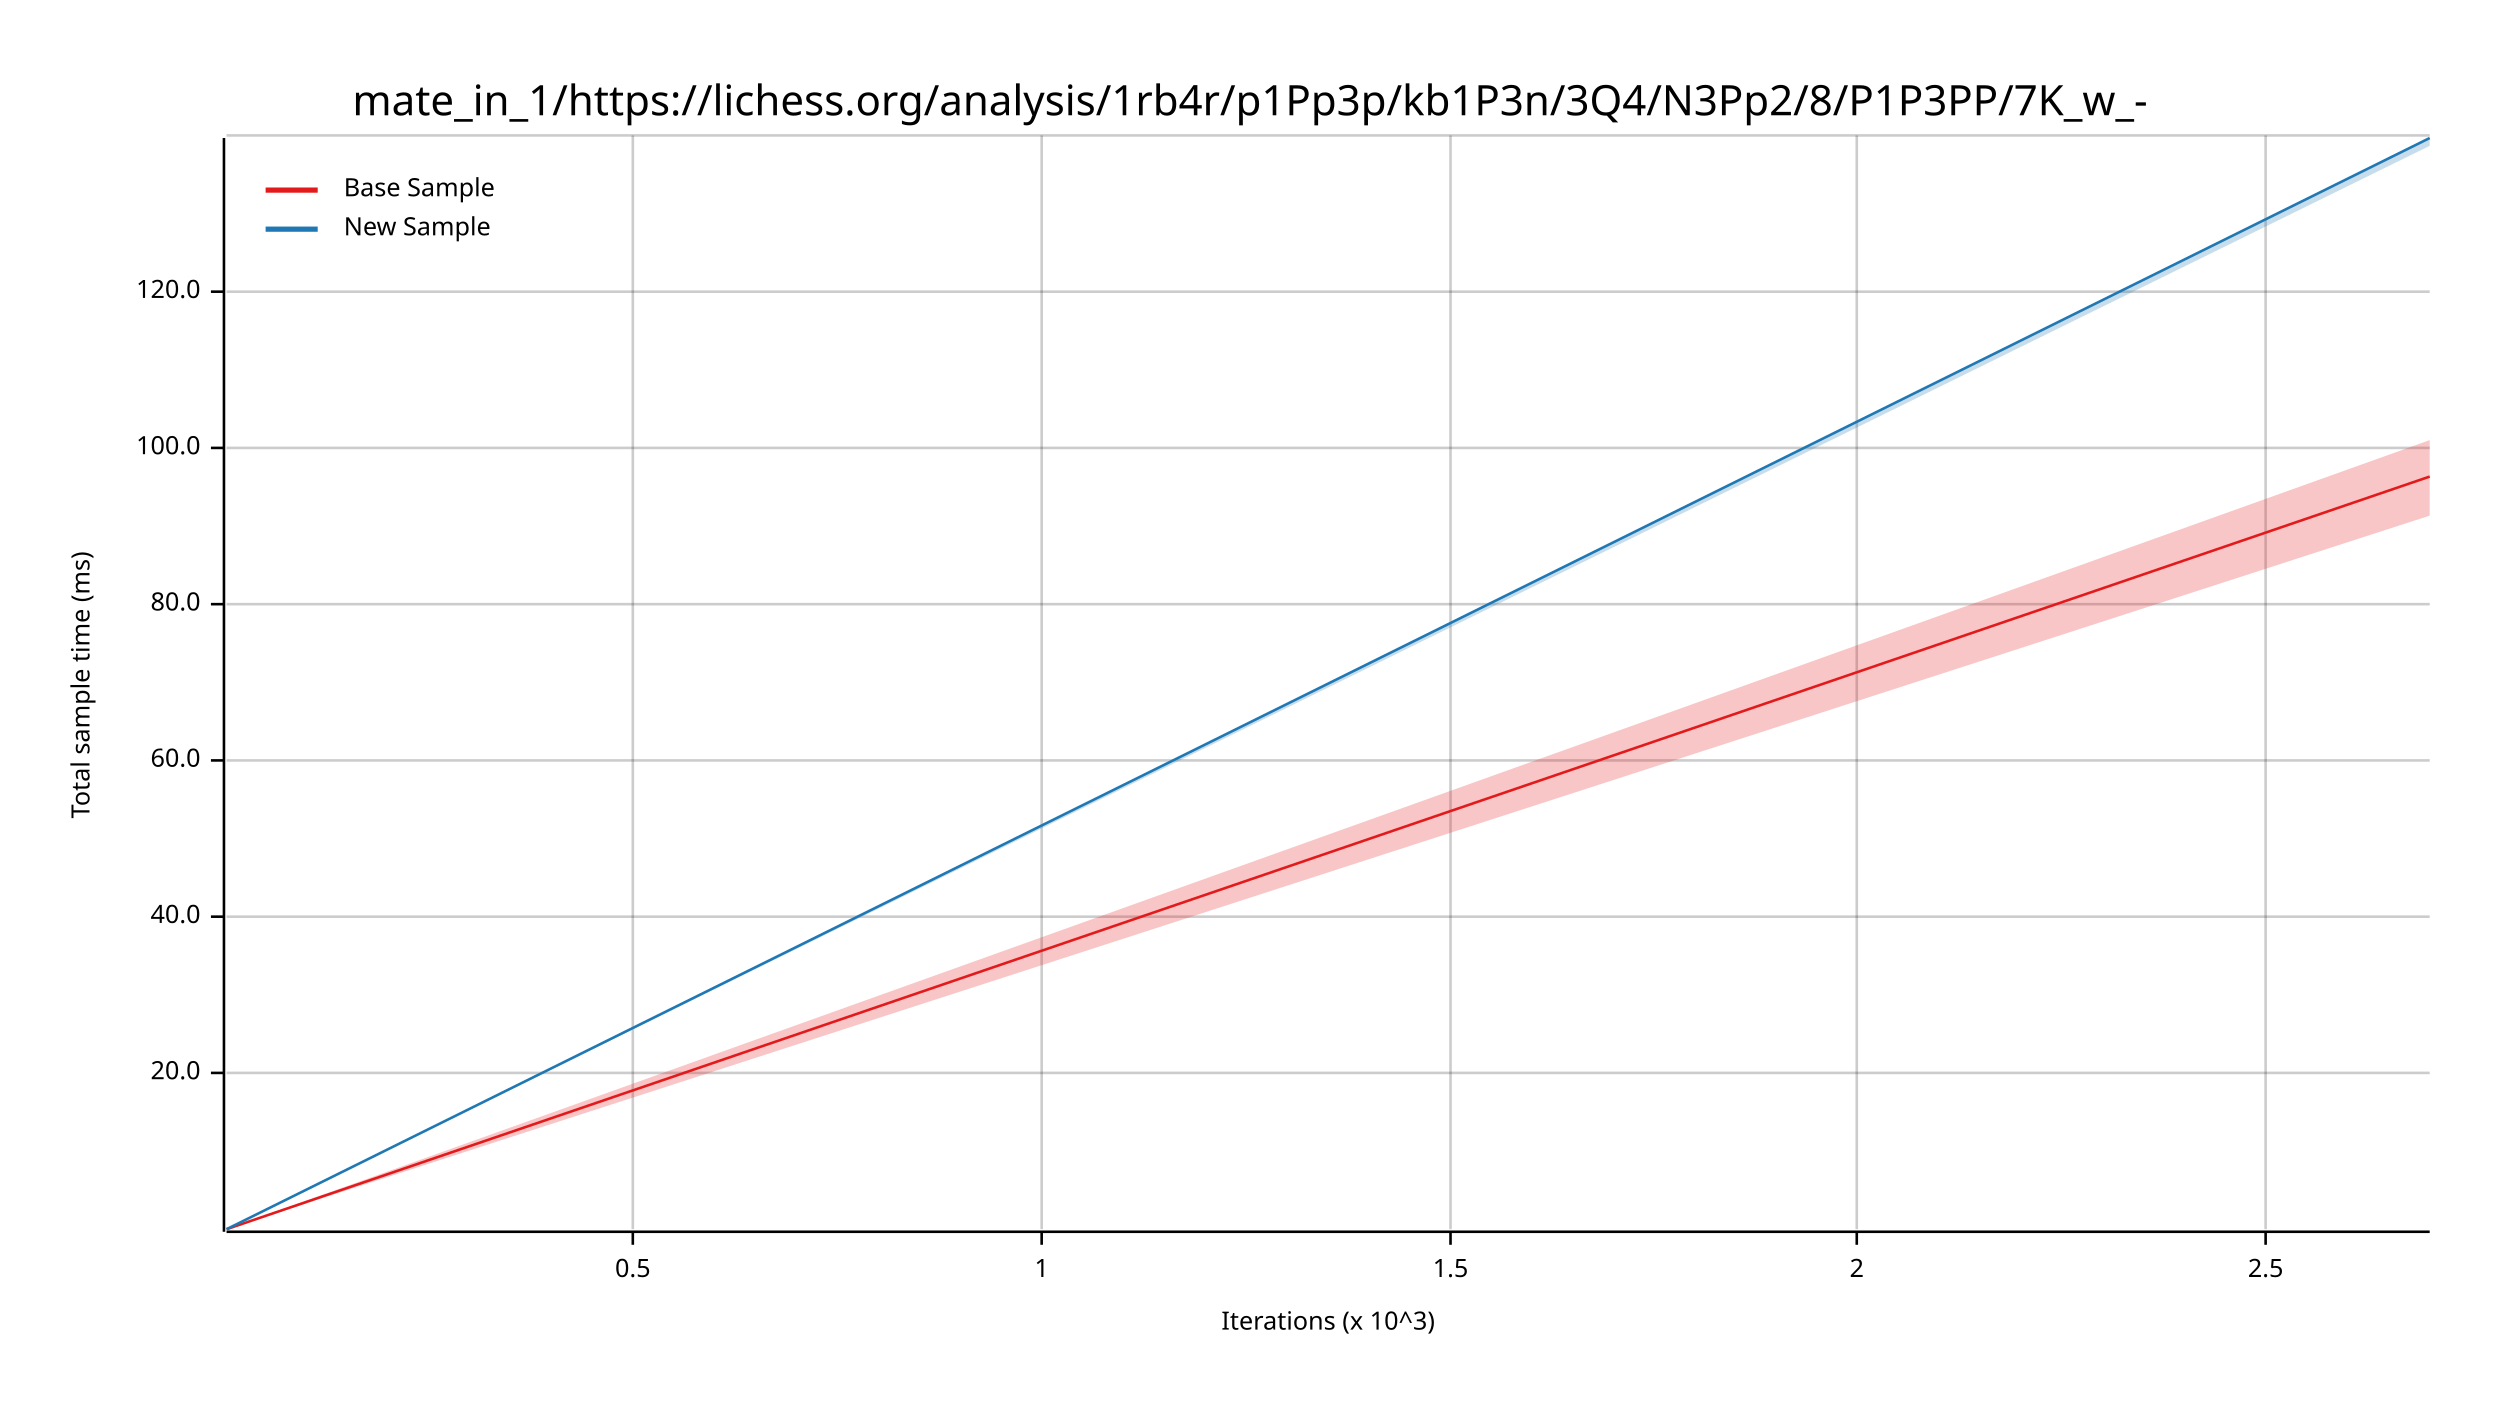
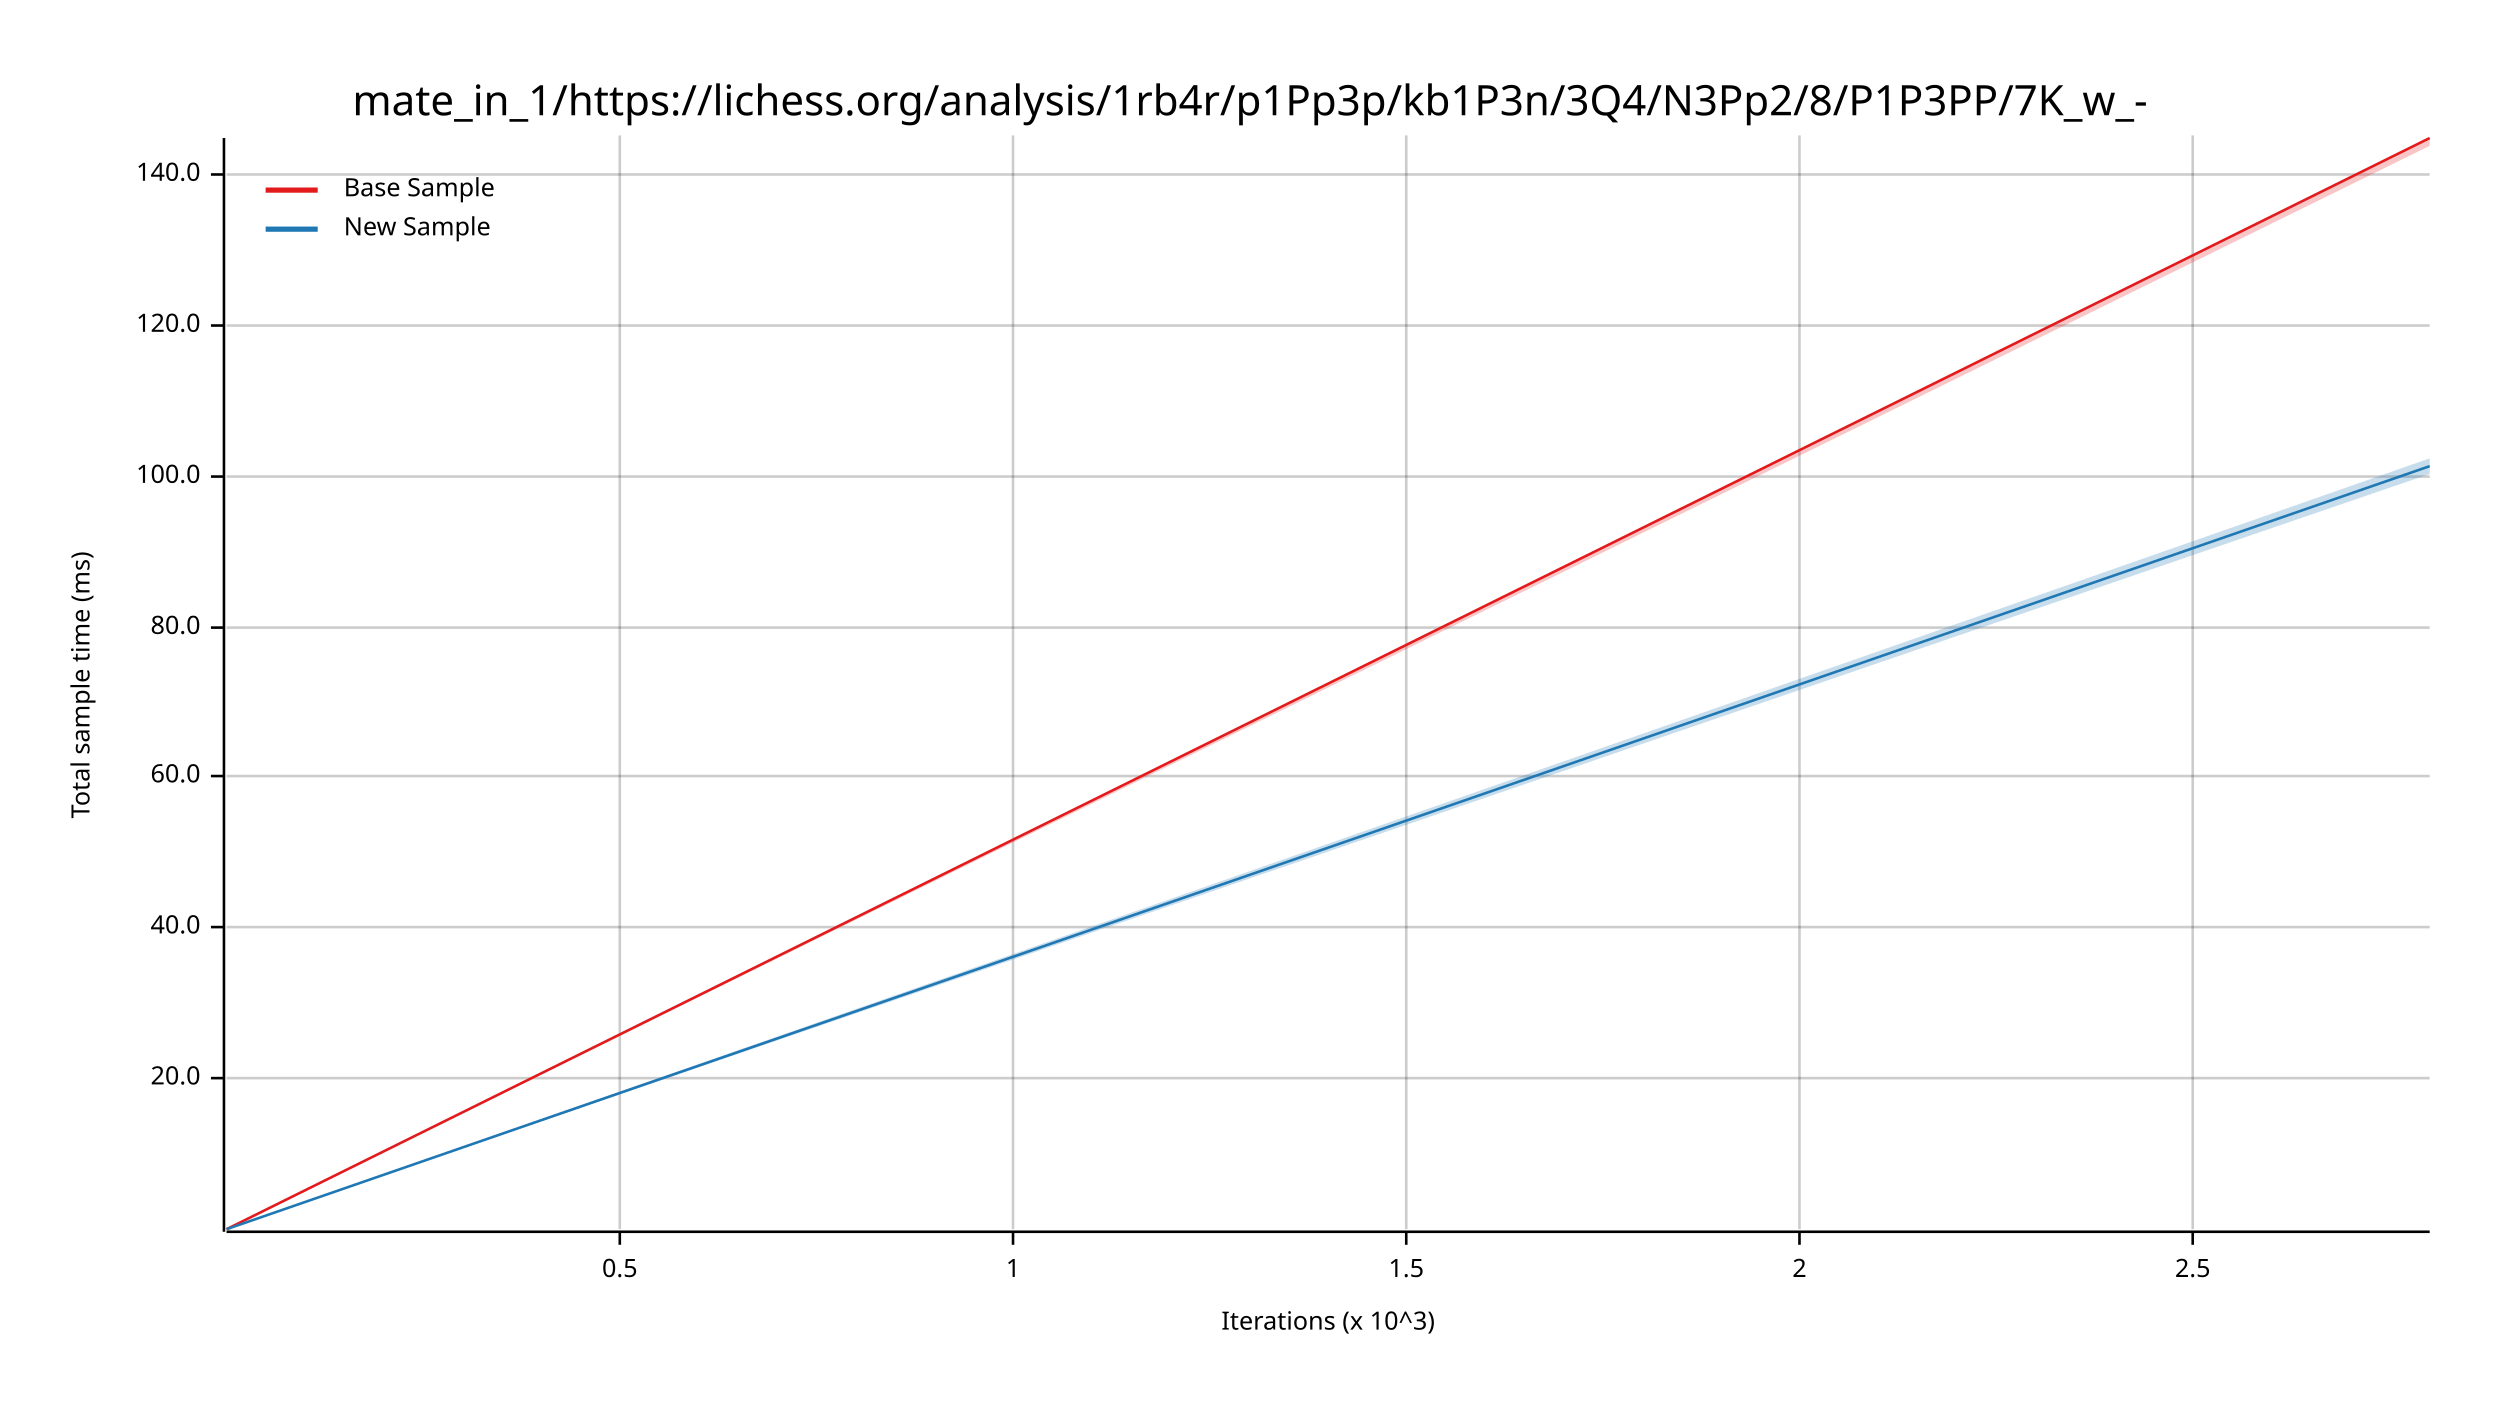
<svg xmlns="http://www.w3.org/2000/svg" width="960" height="540" viewBox="0 0 960 540">
  <text x="480" y="32" dy="0.76em" text-anchor="middle" font-family="sans-serif" font-size="16.129" opacity="1" fill="#000000">
mate_in_1/https://lichess.org/analysis/1rb4r/p1Pp3p/kb1P3n/3Q4/N3Pp2/8/P1P3PP/7K_w_-
</text>
  <text x="27" y="263" dy="0.76em" text-anchor="middle" font-family="sans-serif" font-size="9.677" opacity="1" fill="#000000" transform="rotate(270, 27, 263)">
Total sample time (ms)
</text>
  <text x="510" y="513" dy="-0.5ex" text-anchor="middle" font-family="sans-serif" font-size="9.677" opacity="1" fill="#000000">
Iterations (x 10^3)
</text>
-   <line opacity="0.2" stroke="#000000" stroke-width="1" x1="243" y1="472" x2="243" y2="52" />
-   <line opacity="0.2" stroke="#000000" stroke-width="1" x1="400" y1="472" x2="400" y2="52" />
-   <line opacity="0.2" stroke="#000000" stroke-width="1" x1="557" y1="472" x2="557" y2="52" />
-   <line opacity="0.2" stroke="#000000" stroke-width="1" x1="713" y1="472" x2="713" y2="52" />
-   <line opacity="0.2" stroke="#000000" stroke-width="1" x1="870" y1="472" x2="870" y2="52" />
-   <line opacity="0.2" stroke="#000000" stroke-width="1" x1="87" y1="412" x2="933" y2="412" />
-   <line opacity="0.2" stroke="#000000" stroke-width="1" x1="87" y1="352" x2="933" y2="352" />
-   <line opacity="0.2" stroke="#000000" stroke-width="1" x1="87" y1="292" x2="933" y2="292" />
-   <line opacity="0.2" stroke="#000000" stroke-width="1" x1="87" y1="232" x2="933" y2="232" />
-   <line opacity="0.2" stroke="#000000" stroke-width="1" x1="87" y1="172" x2="933" y2="172" />
-   <line opacity="0.2" stroke="#000000" stroke-width="1" x1="87" y1="112" x2="933" y2="112" />
-   <line opacity="0.2" stroke="#000000" stroke-width="1" x1="87" y1="52" x2="933" y2="52" />
+   <line opacity="0.2" stroke="#000000" stroke-width="1" x1="238" y1="472" x2="238" y2="52" />
+   <line opacity="0.2" stroke="#000000" stroke-width="1" x1="389" y1="472" x2="389" y2="52" />
+   <line opacity="0.2" stroke="#000000" stroke-width="1" x1="540" y1="472" x2="540" y2="52" />
+   <line opacity="0.2" stroke="#000000" stroke-width="1" x1="691" y1="472" x2="691" y2="52" />
+   <line opacity="0.2" stroke="#000000" stroke-width="1" x1="842" y1="472" x2="842" y2="52" />
+   <line opacity="0.2" stroke="#000000" stroke-width="1" x1="87" y1="414" x2="933" y2="414" />
+   <line opacity="0.2" stroke="#000000" stroke-width="1" x1="87" y1="356" x2="933" y2="356" />
+   <line opacity="0.2" stroke="#000000" stroke-width="1" x1="87" y1="298" x2="933" y2="298" />
+   <line opacity="0.2" stroke="#000000" stroke-width="1" x1="87" y1="241" x2="933" y2="241" />
+   <line opacity="0.2" stroke="#000000" stroke-width="1" x1="87" y1="183" x2="933" y2="183" />
+   <line opacity="0.2" stroke="#000000" stroke-width="1" x1="87" y1="125" x2="933" y2="125" />
+   <line opacity="0.2" stroke="#000000" stroke-width="1" x1="87" y1="67" x2="933" y2="67" />
  <polyline fill="none" opacity="1" stroke="#000000" stroke-width="1" points="86,53 86,473 " />
-   <text x="77" y="412" dy="0.5ex" text-anchor="end" font-family="sans-serif" font-size="9.677" opacity="1" fill="#000000">
+   <text x="77" y="414" dy="0.5ex" text-anchor="end" font-family="sans-serif" font-size="9.677" opacity="1" fill="#000000">
20.0
</text>
-   <polyline fill="none" opacity="1" stroke="#000000" stroke-width="1" points="81,412 86,412 " />
-   <text x="77" y="352" dy="0.5ex" text-anchor="end" font-family="sans-serif" font-size="9.677" opacity="1" fill="#000000">
+   <polyline fill="none" opacity="1" stroke="#000000" stroke-width="1" points="81,414 86,414 " />
+   <text x="77" y="356" dy="0.5ex" text-anchor="end" font-family="sans-serif" font-size="9.677" opacity="1" fill="#000000">
40.0
</text>
-   <polyline fill="none" opacity="1" stroke="#000000" stroke-width="1" points="81,352 86,352 " />
-   <text x="77" y="292" dy="0.5ex" text-anchor="end" font-family="sans-serif" font-size="9.677" opacity="1" fill="#000000">
+   <polyline fill="none" opacity="1" stroke="#000000" stroke-width="1" points="81,356 86,356 " />
+   <text x="77" y="298" dy="0.5ex" text-anchor="end" font-family="sans-serif" font-size="9.677" opacity="1" fill="#000000">
60.0
</text>
-   <polyline fill="none" opacity="1" stroke="#000000" stroke-width="1" points="81,292 86,292 " />
-   <text x="77" y="232" dy="0.5ex" text-anchor="end" font-family="sans-serif" font-size="9.677" opacity="1" fill="#000000">
+   <polyline fill="none" opacity="1" stroke="#000000" stroke-width="1" points="81,298 86,298 " />
+   <text x="77" y="241" dy="0.5ex" text-anchor="end" font-family="sans-serif" font-size="9.677" opacity="1" fill="#000000">
80.0
</text>
-   <polyline fill="none" opacity="1" stroke="#000000" stroke-width="1" points="81,232 86,232 " />
-   <text x="77" y="172" dy="0.5ex" text-anchor="end" font-family="sans-serif" font-size="9.677" opacity="1" fill="#000000">
+   <polyline fill="none" opacity="1" stroke="#000000" stroke-width="1" points="81,241 86,241 " />
+   <text x="77" y="183" dy="0.5ex" text-anchor="end" font-family="sans-serif" font-size="9.677" opacity="1" fill="#000000">
100.0
</text>
-   <polyline fill="none" opacity="1" stroke="#000000" stroke-width="1" points="81,172 86,172 " />
-   <text x="77" y="112" dy="0.5ex" text-anchor="end" font-family="sans-serif" font-size="9.677" opacity="1" fill="#000000">
+   <polyline fill="none" opacity="1" stroke="#000000" stroke-width="1" points="81,183 86,183 " />
+   <text x="77" y="125" dy="0.5ex" text-anchor="end" font-family="sans-serif" font-size="9.677" opacity="1" fill="#000000">
120.0
</text>
-   <polyline fill="none" opacity="1" stroke="#000000" stroke-width="1" points="81,112 86,112 " />
+   <polyline fill="none" opacity="1" stroke="#000000" stroke-width="1" points="81,125 86,125 " />
+   <text x="77" y="67" dy="0.5ex" text-anchor="end" font-family="sans-serif" font-size="9.677" opacity="1" fill="#000000">
+ 140.0
+ </text>
+   <polyline fill="none" opacity="1" stroke="#000000" stroke-width="1" points="81,67 86,67 " />
  <polyline fill="none" opacity="1" stroke="#000000" stroke-width="1" points="87,473 933,473 " />
-   <text x="243" y="483" dy="0.76em" text-anchor="middle" font-family="sans-serif" font-size="9.677" opacity="1" fill="#000000">
+   <text x="238" y="483" dy="0.76em" text-anchor="middle" font-family="sans-serif" font-size="9.677" opacity="1" fill="#000000">
0.5
</text>
-   <polyline fill="none" opacity="1" stroke="#000000" stroke-width="1" points="243,473 243,478 " />
-   <text x="400" y="483" dy="0.76em" text-anchor="middle" font-family="sans-serif" font-size="9.677" opacity="1" fill="#000000">
+   <polyline fill="none" opacity="1" stroke="#000000" stroke-width="1" points="238,473 238,478 " />
+   <text x="389" y="483" dy="0.76em" text-anchor="middle" font-family="sans-serif" font-size="9.677" opacity="1" fill="#000000">
1
</text>
-   <polyline fill="none" opacity="1" stroke="#000000" stroke-width="1" points="400,473 400,478 " />
-   <text x="557" y="483" dy="0.76em" text-anchor="middle" font-family="sans-serif" font-size="9.677" opacity="1" fill="#000000">
+   <polyline fill="none" opacity="1" stroke="#000000" stroke-width="1" points="389,473 389,478 " />
+   <text x="540" y="483" dy="0.76em" text-anchor="middle" font-family="sans-serif" font-size="9.677" opacity="1" fill="#000000">
1.5
</text>
-   <polyline fill="none" opacity="1" stroke="#000000" stroke-width="1" points="557,473 557,478 " />
-   <text x="713" y="483" dy="0.76em" text-anchor="middle" font-family="sans-serif" font-size="9.677" opacity="1" fill="#000000">
+   <polyline fill="none" opacity="1" stroke="#000000" stroke-width="1" points="540,473 540,478 " />
+   <text x="691" y="483" dy="0.76em" text-anchor="middle" font-family="sans-serif" font-size="9.677" opacity="1" fill="#000000">
2
</text>
-   <polyline fill="none" opacity="1" stroke="#000000" stroke-width="1" points="713,473 713,478 " />
-   <text x="870" y="483" dy="0.76em" text-anchor="middle" font-family="sans-serif" font-size="9.677" opacity="1" fill="#000000">
+   <polyline fill="none" opacity="1" stroke="#000000" stroke-width="1" points="691,473 691,478 " />
+   <text x="842" y="483" dy="0.76em" text-anchor="middle" font-family="sans-serif" font-size="9.677" opacity="1" fill="#000000">
2.5
</text>
-   <polyline fill="none" opacity="1" stroke="#000000" stroke-width="1" points="870,473 870,478 " />
-   <polyline fill="none" opacity="1" stroke="#E31A1C" stroke-width="1" points="87,472 933,183 " />
-   <polygon opacity="0.25" fill="#E31A1C" points="87,472 933,198 933,169 " />
-   <polyline fill="none" opacity="1" stroke="#1F78B4" stroke-width="1" points="87,472 933,53 " />
-   <polygon opacity="0.25" fill="#1F78B4" points="87,472 933,56 933,53 " />
+   <polyline fill="none" opacity="1" stroke="#000000" stroke-width="1" points="842,473 842,478 " />
+   <polyline fill="none" opacity="1" stroke="#E31A1C" stroke-width="1" points="87,472 933,53 " />
+   <polygon opacity="0.25" fill="#E31A1C" points="87,472 933,56 933,53 " />
+   <polyline fill="none" opacity="1" stroke="#1F78B4" stroke-width="1" points="87,472 933,179 " />
+   <polygon opacity="0.25" fill="#1F78B4" points="87,472 933,182 933,176 " />
  <text x="132" y="68" dy="0.76em" text-anchor="start" font-family="sans-serif" font-size="9.677" opacity="1" fill="#000000">
Base Sample
</text>
  <text x="132" y="83" dy="0.76em" text-anchor="start" font-family="sans-serif" font-size="9.677" opacity="1" fill="#000000">
New Sample
</text>
  <polyline fill="none" opacity="1" stroke="#E31A1C" stroke-width="2" points="102,73 122,73 " />
  <polyline fill="none" opacity="1" stroke="#1F78B4" stroke-width="2" points="102,88 122,88 " />
</svg>
